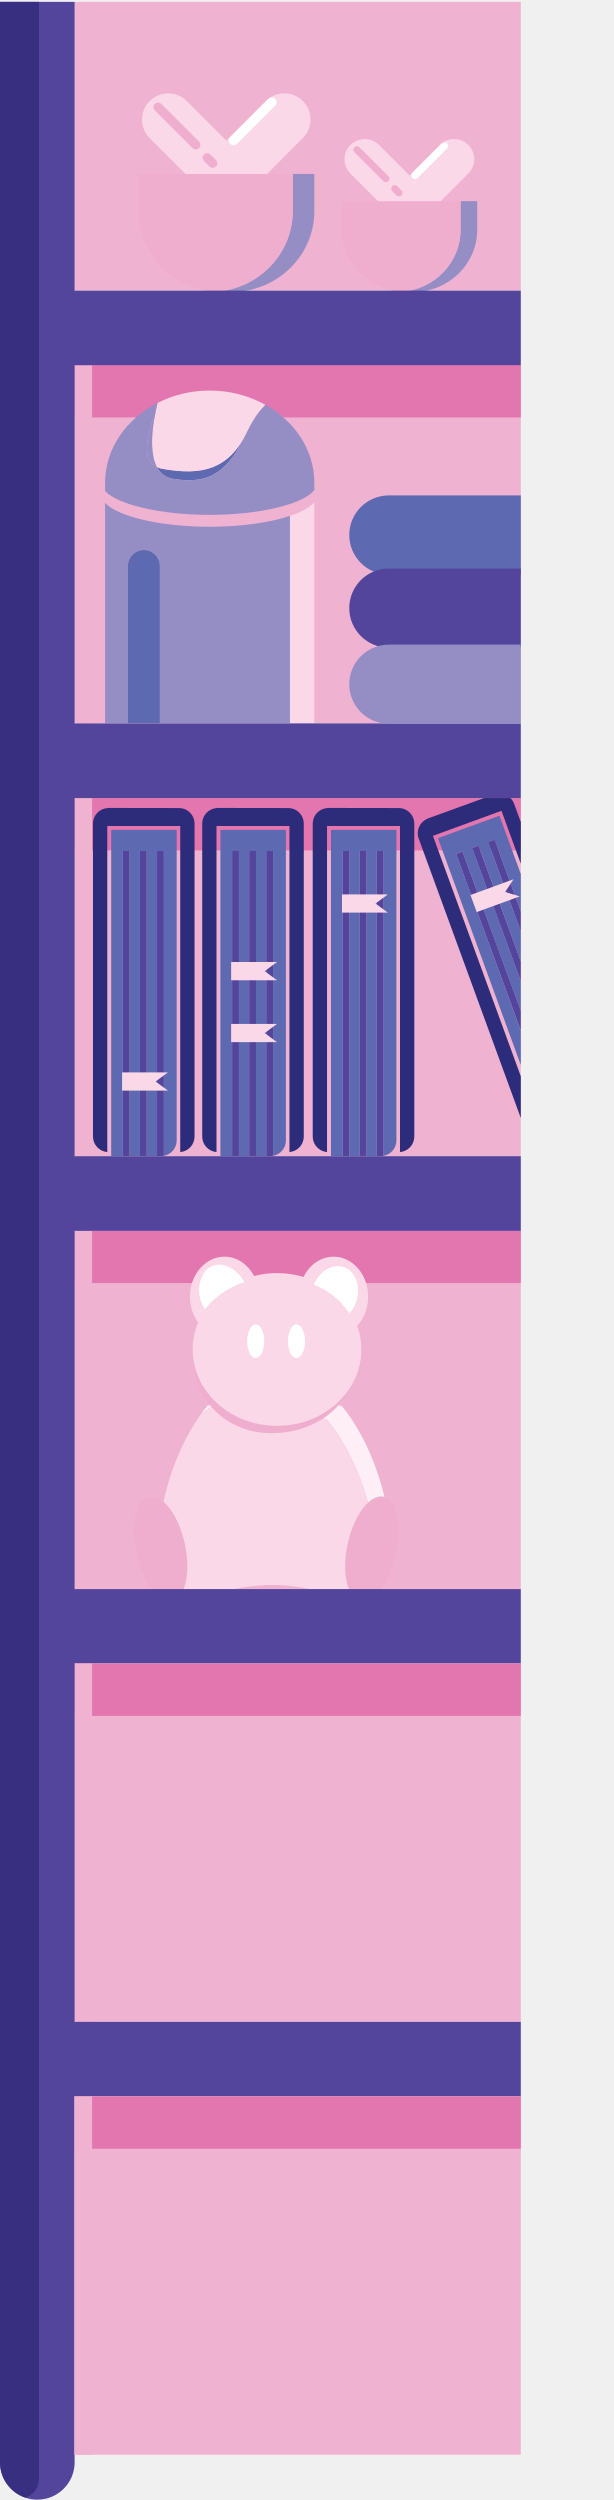
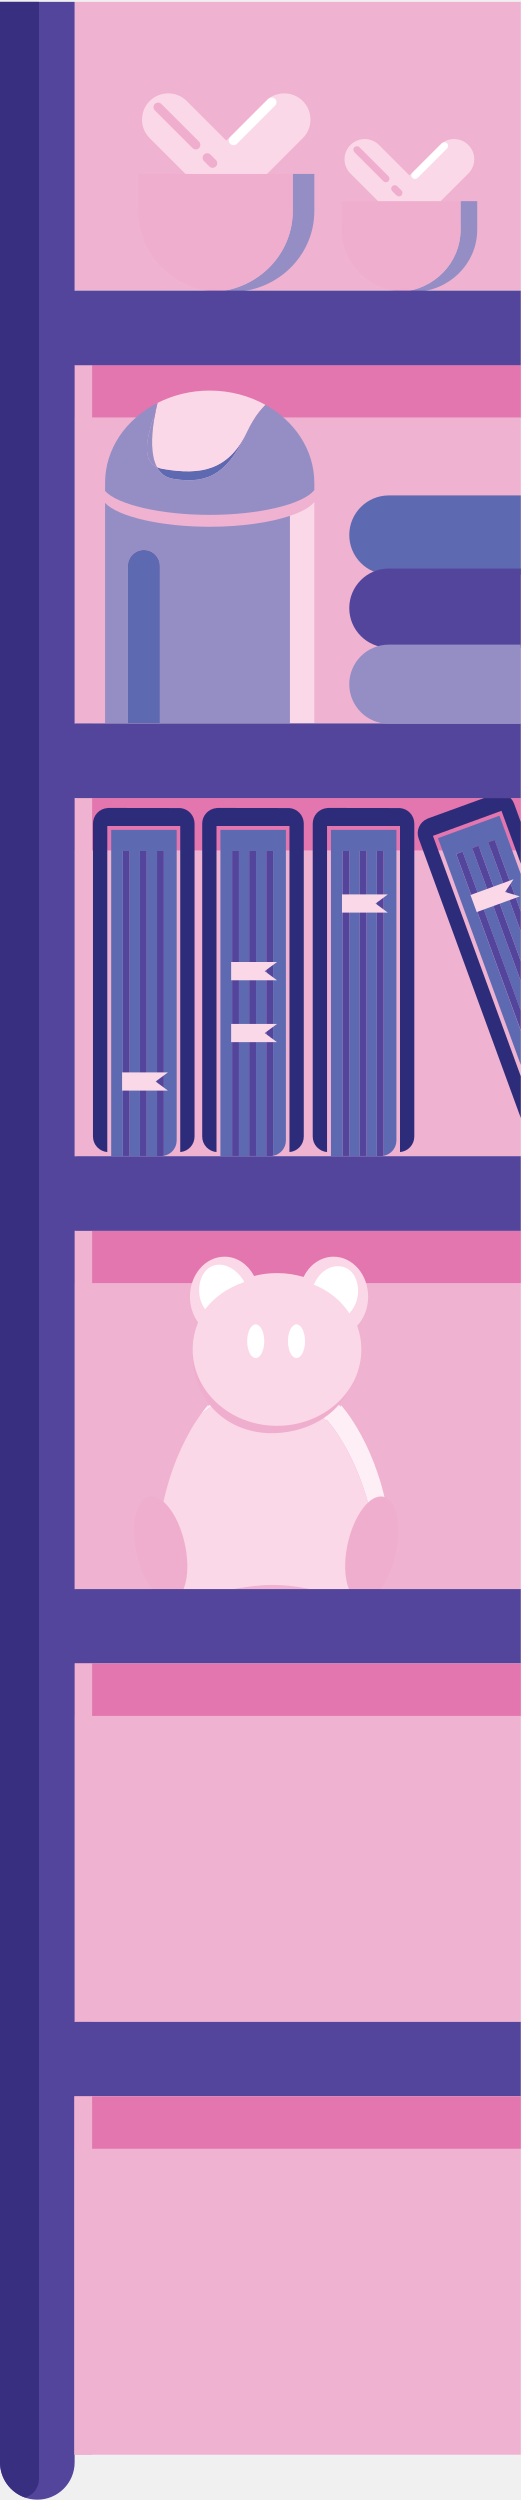
- <svg xmlns="http://www.w3.org/2000/svg" xmlns:xlink="http://www.w3.org/1999/xlink" version="1.1" id="Layer_1" x="0px" y="0px" width="246.5px" height="1005px" viewBox="0 0 246.5 1005" enable-background="new 0 0 246.5 1005" xml:space="preserve">
+ <svg xmlns="http://www.w3.org/2000/svg" xmlns:xlink="http://www.w3.org/1999/xlink" version="1.1" id="Layer_1" x="0px" y="0px" width="209.313px" height="1005px" viewBox="0 0 209.313 1005" enable-background="new 0 0 209.313 1005" xml:space="preserve">
  <g>
    <g>
      <rect x="29.966" y="146.771" fill="#EFB2D1" width="179.396" height="144.04" />
      <rect x="29.966" y="146.771" fill="#E376AE" width="179.396" height="21.04" />
      <rect x="29.966" y="146.771" fill="#EFB2D1" width="7.063" height="144.04" />
    </g>
    <g>
      <rect x="29.966" y="320.828" fill="#EFB2D1" width="179.396" height="144.04" />
      <rect x="29.966" y="320.828" fill="#E376AE" width="179.396" height="21.04" />
      <rect x="29.966" y="320.828" fill="#EFB2D1" width="7.063" height="144.04" />
    </g>
    <g>
-       <rect x="29.966" y="494.756" fill="#EFB2D1" width="179.396" height="144.04" />
-       <rect x="29.966" y="494.756" fill="#E376AE" width="179.396" height="21.04" />
-       <rect x="29.966" y="494.756" fill="#EFB2D1" width="7.063" height="144.04" />
+       <rect x="29.966" y="494.757" fill="#EFB2D1" width="179.396" height="144.04" />
+       <rect x="29.966" y="494.757" fill="#E376AE" width="179.396" height="21.04" />
+       <rect x="29.966" y="494.757" fill="#EFB2D1" width="7.063" height="144.04" />
    </g>
    <g>
      <rect x="29.966" y="0.75" fill="#EFB2D1" width="179.396" height="116.008" />
    </g>
    <g>
-       <path fill="#FDEFF5" d="M156.86,614.65c-4.024-32.984-19.867-49.889-19.867-49.889l0.073,0.822    c-7.006-7.307-16.437-11.789-26.817-11.789c-10.266,0-19.604,4.383-26.584,11.543l0.051-0.576c0,0-1.241,1.34-3.104,3.949    c6.612-5.666,14.906-9.043,23.915-9.043c10.381,0,19.813,4.484,26.817,11.789l-0.073-0.82c0,0,15.843,16.902,19.867,49.887    c0.383,3.141,0.551,5.686,0.548,7.729C155.591,631.221,158.719,629.879,156.86,614.65z" />
-       <path fill="#FBD8E7" d="M151.138,620.523c-4.024-32.984-19.867-49.887-19.867-49.887l0.073,0.82    c-7.005-7.305-16.437-11.789-26.817-11.789c-9.009,0-17.303,3.377-23.915,9.043c-0.45,0.629-0.924,1.311-1.439,2.09    c-0.893,1.287-1.723,2.631-2.482,4.029c-4.776,8.266-10.614,21.578-12.84,39.82c-1.632,13.377,0.583,16.033,3.792,14.471    l-0.378,14.4h0.85c2.762,0,5.792-0.951,8.5-1.395c10.79-1.762,21.475-4.891,32.479-4.98c6.281-0.055,12.522,0.932,18.629,2.338    c3.441,0.793,6.886,1.576,10.33,2.357c1.325,0.301,2.651,0.613,3.978,0.908c0.162,0.037,2.69,0.449,2.713,0.623l-1.554-11.877    c4.139,4.557,8.477,6.906,8.497-3.244C151.688,626.209,151.521,623.664,151.138,620.523z" />
-       <path fill="#F0AECE" d="M77.485,541.238c-1.604,20.541,12.979,34.906,31.703,34.906s33.944-12.555,33.944-29.512    C143.133,543.313,77.783,537.426,77.485,541.238z" />
-       <path fill="#FBD8E7" d="M147.995,521.26c0-8.875-6.223-16.07-13.896-16.07c-5.183,0-9.692,3.287-12.083,8.148    c-3.353-1.006-6.933-1.557-10.657-1.557c-3.201,0-6.294,0.41-9.228,1.162c-2.438-4.643-6.836-7.754-11.874-7.754    c-7.677,0-13.897,7.195-13.897,16.07c0,3.953,1.239,7.566,3.285,10.367c-1.41,3.375-2.188,7.033-2.188,10.855    c0,16.957,15.179,30.703,33.902,30.703s33.902-13.746,33.902-30.703c0-3.32-0.59-6.516-1.666-9.51    C146.297,530.039,147.995,525.883,147.995,521.26z" />
+       <path fill="#FDEFF5" d="M156.859,614.65c-4.023-32.984-19.866-49.889-19.866-49.889l0.073,0.822    c-7.006-7.308-16.438-11.789-26.817-11.789c-10.266,0-19.604,4.383-26.584,11.543l0.051-0.576c0,0-1.241,1.34-3.104,3.949    c6.612-5.666,14.906-9.043,23.915-9.043c10.381,0,19.813,4.483,26.817,11.789l-0.072-0.82c0,0,15.842,16.901,19.867,49.887    c0.383,3.141,0.551,5.687,0.547,7.729C155.591,631.221,158.719,629.88,156.859,614.65z" />
+       <path fill="#FBD8E7" d="M151.139,620.523c-4.025-32.984-19.867-49.887-19.867-49.887l0.072,0.819    c-7.005-7.305-16.437-11.788-26.817-11.788c-9.009,0-17.303,3.377-23.915,9.043c-0.45,0.629-0.924,1.311-1.439,2.09    c-0.893,1.287-1.723,2.631-2.482,4.028c-4.776,8.267-10.614,21.578-12.84,39.82c-1.632,13.377,0.583,16.033,3.792,14.471    l-0.378,14.4h0.85c2.762,0,5.792-0.951,8.5-1.395c10.79-1.763,21.475-4.892,32.479-4.98c6.281-0.055,12.521,0.932,18.628,2.338    c3.441,0.793,6.887,1.576,10.33,2.357c1.325,0.301,2.651,0.612,3.979,0.908c0.162,0.036,2.689,0.448,2.713,0.622l-1.555-11.877    c4.14,4.558,8.478,6.906,8.498-3.243C151.688,626.209,151.521,623.664,151.139,620.523z" />
+       <path fill="#F0AECE" d="M77.485,541.238c-1.604,20.541,12.979,34.906,31.703,34.906s33.944-12.555,33.944-29.512    C143.133,543.313,77.783,537.427,77.485,541.238z" />
+       <path fill="#FBD8E7" d="M147.995,521.26c0-8.875-6.224-16.07-13.896-16.07c-5.184,0-9.693,3.287-12.083,8.148    c-3.353-1.007-6.933-1.558-10.657-1.558c-3.201,0-6.294,0.41-9.228,1.162c-2.438-4.643-6.836-7.754-11.874-7.754    c-7.677,0-13.897,7.195-13.897,16.07c0,3.953,1.239,7.565,3.285,10.367c-1.41,3.375-2.188,7.032-2.188,10.854    c0,16.957,15.179,30.703,33.902,30.703c18.723,0,33.903-13.746,33.903-30.703c0-3.32-0.591-6.516-1.666-9.51    C146.297,530.039,147.995,525.884,147.995,521.26z" />
      <path fill="#FFFFFF" d="M98.152,515.404l0.054-0.039c-3.307-5.961-9.528-8.6-13.893-5.896c-4.198,2.602-6.156,10.799-1.877,16.846    C86.28,521.373,91.747,517.525,98.152,515.404z" />
-       <path fill="#FFFFFF" d="M140.448,527.971c5.818-6.482,3.497-15.334-0.511-17.814c-3.938-2.443-10.455-1.26-13.779,6.27    C132.17,518.83,137.174,522.895,140.448,527.971z" />
+       <path fill="#FFFFFF" d="M140.447,527.971c5.818-6.482,3.498-15.334-0.51-17.814c-3.938-2.442-10.455-1.26-13.779,6.271    C132.17,518.83,137.174,522.895,140.447,527.971z" />
      <g>
        <ellipse fill="#FFFFFF" cx="102.797" cy="539.17" rx="3.431" ry="6.766" />
        <ellipse fill="#FFFFFF" cx="119.188" cy="539.17" rx="3.431" ry="6.766" />
      </g>
-       <path fill="#F0AECE" d="M74.21,620.217c2.623,11.514,0.436,21.889-4.887,23.174c-5.321,1.283-11.761-7.01-14.383-18.521    c-2.621-11.516-0.434-21.889,4.889-23.174C65.149,600.412,71.589,608.703,74.21,620.217z M139.854,620.217    c-2.622,11.514-0.435,21.889,4.888,23.174c5.32,1.283,11.76-7.01,14.383-18.521c2.621-11.516,0.434-21.889-4.889-23.174    C148.916,600.412,142.477,608.703,139.854,620.217z" />
+       <path fill="#F0AECE" d="M74.21,620.218c2.623,11.514,0.436,21.889-4.887,23.174c-5.321,1.283-11.761-7.01-14.383-18.521    c-2.621-11.516-0.434-21.889,4.889-23.174C65.149,600.412,71.589,608.703,74.21,620.218z M139.854,620.218    c-2.621,11.514-0.435,21.889,4.889,23.174c5.32,1.283,11.76-7.01,14.383-18.521c2.621-11.516,0.434-21.889-4.889-23.174    C148.916,600.412,142.477,608.703,139.854,620.218z" />
    </g>
    <g>
      <g>
-         <path fill="#FBD8E7" d="M121.729,40.621c-4.119-4.117-10.793-4.117-14.907,0l-15.872,15.87L75.08,40.621     c-4.114-4.117-10.788-4.117-14.906,0c-4.116,4.117-4.116,10.791,0,14.906L80.78,76.135c2.755,2.754,6.659,3.657,10.169,2.721     c3.514,0.937,7.416,0.033,10.173-2.721l20.606-20.607C125.843,51.412,125.843,44.738,121.729,40.621z" />
-         <path fill="#948EC5" d="M117.681,69.93v14.933c0,17.196-13.711,31.265-31.071,32.431c0.773,0.053,1.549,0.087,2.335,0.087h4.012     c18.45,0,33.403-14.558,33.403-32.518V69.93H117.681z" />
+         <path fill="#FBD8E7" d="M121.729,40.621c-4.119-4.117-10.793-4.117-14.907,0L90.95,56.491l-15.87-15.87     c-4.114-4.117-10.788-4.117-14.906,0c-4.116,4.117-4.116,10.791,0,14.906L80.78,76.135c2.755,2.754,6.659,3.656,10.169,2.721     c3.514,0.937,7.416,0.033,10.173-2.721l20.606-20.607C125.844,51.412,125.844,44.738,121.729,40.621z" />
+         <path fill="#948EC5" d="M117.681,69.93v14.933c0,17.196-13.711,31.265-31.071,32.431c0.773,0.054,1.549,0.087,2.335,0.087h4.012     c18.45,0,33.402-14.558,33.402-32.518V69.93H117.681z" />
        <path fill="#F0AECE" d="M117.681,84.862V69.93H55.539v14.933c0,17.196,13.711,31.265,31.07,32.431     C103.97,116.127,117.681,102.059,117.681,84.862z" />
        <g>
-           <path fill="#F0AECE" d="M80.006,56.927c0.718,0.72,0.718,1.892,0,2.61l0,0c-0.723,0.72-1.893,0.72-2.612,0l-15.15-15.148      c-0.722-0.721-0.722-1.891,0-2.61l0,0c0.722-0.722,1.892-0.722,2.61,0L80.006,56.927z" />
+           <path fill="#F0AECE" d="M80.006,56.927c0.718,0.72,0.718,1.892,0,2.609l0,0c-0.723,0.72-1.893,0.72-2.612,0l-15.15-15.147      c-0.722-0.722-0.722-1.892,0-2.61l0,0c0.722-0.722,1.892-0.722,2.61,0L80.006,56.927z" />
          <path fill="#F0AECE" d="M86.794,64.318c0.72,0.721,0.72,1.891,0,2.613l0,0c-0.724,0.723-1.894,0.723-2.613,0l-2.192-2.193      c-0.719-0.719-0.719-1.891,0-2.609l0,0c0.722-0.725,1.892-0.725,2.611,0L86.794,64.318z" />
        </g>
-         <path fill="#FFFFFF" d="M95.234,57.816c-0.74,0.742-1.947,0.742-2.691,0l0,0c-0.741-0.746-0.741-1.948,0-2.691l15.361-15.363     c0.742-0.742,1.947-0.742,2.691,0l0,0c0.744,0.746,0.744,1.95,0,2.692L95.234,57.816z" />
+         <path fill="#FFFFFF" d="M95.234,57.816c-0.74,0.742-1.947,0.742-2.691,0l0,0c-0.741-0.746-0.741-1.948,0-2.691l15.361-15.362     c0.742-0.742,1.947-0.742,2.691,0l0,0c0.744,0.745,0.744,1.949,0,2.691L95.234,57.816z" />
      </g>
      <g>
-         <path fill="#FBD8E7" d="M188.271,58.282c-3.17-3.169-8.309-3.169-11.478,0l-12.22,12.22l-12.218-12.22     c-3.169-3.169-8.306-3.169-11.477,0c-3.168,3.171-3.168,8.308,0,11.478l15.866,15.865c2.12,2.119,5.125,2.814,7.828,2.094     c2.707,0.721,5.709,0.025,7.831-2.094l15.866-15.865C191.438,66.59,191.438,61.453,188.271,58.282z" />
-         <path fill="#948EC5" d="M185.154,80.847v11.498c0,13.239-10.553,24.069-23.922,24.967c0.597,0.042,1.193,0.068,1.799,0.068h3.088     c14.205,0,25.721-11.206,25.721-25.035V80.847H185.154z" />
-         <path fill="#F0AECE" d="M185.154,92.345V80.847h-47.844v11.498c0,13.239,10.559,24.069,23.922,24.967     C174.602,116.414,185.154,105.584,185.154,92.345z" />
+         <path fill="#FBD8E7" d="M188.271,58.282c-3.17-3.169-8.31-3.169-11.479,0l-12.221,12.22l-12.217-12.22     c-3.17-3.169-8.307-3.169-11.478,0c-3.168,3.171-3.168,8.308,0,11.479l15.866,15.864c2.119,2.119,5.125,2.814,7.828,2.095     c2.707,0.721,5.709,0.024,7.83-2.095L188.27,69.76C191.438,66.59,191.438,61.453,188.271,58.282z" />
+         <path fill="#948EC5" d="M185.154,80.847v11.498c0,13.238-10.553,24.068-23.922,24.967c0.597,0.042,1.192,0.067,1.799,0.067h3.088     c14.205,0,25.721-11.206,25.721-25.034V80.847H185.154z" />
+         <path fill="#F0AECE" d="M185.154,92.345V80.847h-47.844v11.498c0,13.238,10.559,24.068,23.922,24.967     C174.602,116.414,185.154,105.584,185.154,92.345z" />
        <g>
-           <path fill="#F0AECE" d="M156.149,70.837c0.553,0.555,0.553,1.456,0,2.013l0,0c-0.559,0.553-1.456,0.553-2.013-0.004      l-11.665-11.661c-0.553-0.557-0.553-1.456,0-2.013l0,0c0.559-0.553,1.456-0.553,2.013,0L156.149,70.837z" />
-           <path fill="#F0AECE" d="M161.375,76.528c0.553,0.555,0.553,1.456,0,2.011l0,0c-0.555,0.557-1.456,0.557-2.011,0l-1.689-1.688      c-0.553-0.555-0.553-1.453,0-2.01l0,0c0.557-0.555,1.458-0.555,2.013,0L161.375,76.528z" />
+           <path fill="#F0AECE" d="M156.148,70.837c0.554,0.556,0.554,1.456,0,2.014l0,0c-0.559,0.553-1.455,0.553-2.012-0.004      l-11.666-11.661c-0.553-0.558-0.553-1.456,0-2.014l0,0c0.559-0.553,1.457-0.553,2.014,0L156.148,70.837z" />
+           <path fill="#F0AECE" d="M161.375,76.528c0.553,0.555,0.553,1.456,0,2.011l0,0c-0.555,0.558-1.456,0.558-2.012,0l-1.688-1.688      c-0.553-0.556-0.553-1.453,0-2.011l0,0c0.558-0.555,1.458-0.555,2.013,0L161.375,76.528z" />
        </g>
-         <path fill="#FFFFFF" d="M167.874,71.521c-0.571,0.57-1.501,0.57-2.071,0l0,0c-0.573-0.572-0.573-1.499,0-2.072l11.826-11.828     c0.571-0.573,1.501-0.573,2.073,0l0,0c0.571,0.572,0.571,1.502,0,2.076L167.874,71.521z" />
+         <path fill="#FFFFFF" d="M167.874,71.521c-0.571,0.569-1.501,0.569-2.071,0l0,0c-0.572-0.572-0.572-1.499,0-2.072l11.826-11.828     c0.571-0.573,1.501-0.573,2.073,0l0,0c0.571,0.572,0.571,1.502,0,2.076L167.874,71.521z" />
      </g>
    </g>
    <g>
-       <path fill="#5D6AB2" d="M69.458,192.47c15.339,2.638,22.594-3.301,30.183-19.464c-7.589,16.163-18.802,18.145-34.141,15.506    c-0.923-0.158-1.713-0.41-2.409-0.727C64.379,190.211,66.4,191.943,69.458,192.47z" />
-       <path fill="#FBD8E7" d="M84.3,157.007c-7.652,0-14.805,1.832-20.985,4.983c-0.492,2.028-1.029,4.53-1.447,7.223    c-0.99,6.377-1.303,13.817,1.224,18.572c0.696,0.316,1.486,0.568,2.409,0.727c15.339,2.639,26.552,0.657,34.141-15.506    c0.644-1.368,1.331-2.622,2.048-3.793c1.572-2.57,3.29-4.699,5.032-6.456C100.227,159.135,92.553,157.007,84.3,157.007z" />
-       <path fill="#948EC5" d="M106.721,162.757c-1.742,1.757-3.46,3.886-5.032,6.456c-0.717,1.171-1.404,2.425-2.048,3.793    c-7.589,16.163-14.844,22.102-30.183,19.464c-3.058-0.526-5.079-2.259-6.367-4.685c-6.016-2.735-4.084-10.998-1.851-18.572    c0.758-2.568,1.549-5.059,2.074-7.223c-12.583,6.412-21.072,18.383-21.072,32.127v3.275c5.072,5.519,22.532,9.588,42.058,9.588    c19.956,0,37.506-4.252,42.058-9.955v-2.908C126.357,180.902,118.506,169.332,106.721,162.757z" />
-       <path fill="#948EC5" d="M61.867,169.213c0.418-2.692,0.955-5.194,1.447-7.223c-0.525,2.164-1.316,4.654-2.074,7.223H61.867z" />
+       <path fill="#5D6AB2" d="M69.458,192.47c15.339,2.638,22.594-3.302,30.183-19.465c-7.589,16.163-18.802,18.146-34.141,15.507    c-0.923-0.158-1.713-0.41-2.409-0.728C64.379,190.211,66.4,191.943,69.458,192.47z" />
+       <path fill="#FBD8E7" d="M84.3,157.007c-7.652,0-14.805,1.832-20.985,4.983c-0.492,2.028-1.029,4.53-1.447,7.223    c-0.99,6.377-1.303,13.817,1.224,18.572c0.696,0.316,1.486,0.568,2.409,0.728c15.339,2.639,26.552,0.656,34.141-15.507    c0.644-1.367,1.331-2.621,2.048-3.793c1.572-2.569,3.29-4.698,5.032-6.456C100.227,159.135,92.553,157.007,84.3,157.007z" />
+       <path fill="#948EC5" d="M106.721,162.757c-1.742,1.758-3.46,3.887-5.032,6.456c-0.717,1.172-1.404,2.426-2.048,3.793    c-7.589,16.163-14.844,22.103-30.183,19.465c-3.058-0.526-5.079-2.26-6.367-4.686c-6.016-2.735-4.084-10.998-1.851-18.572    c0.758-2.567,1.549-5.059,2.074-7.223c-12.583,6.412-21.072,18.383-21.072,32.127v3.275c5.072,5.519,22.532,9.588,42.058,9.588    c19.956,0,37.506-4.252,42.058-9.955v-2.908C126.357,180.902,118.506,169.332,106.721,162.757z" />
+       <path fill="#948EC5" d="M61.867,169.213c0.418-2.691,0.955-5.193,1.447-7.223c-0.525,2.164-1.316,4.654-2.074,7.223H61.867z" />
      <path fill="#948EC5" d="M63.091,187.785c-2.526-4.755-2.214-12.195-1.224-18.572H61.24    C59.007,176.787,57.075,185.05,63.091,187.785z" />
-       <path fill="#FBD8E7" d="M126.357,290.725v-88.916c-1.679,2.104-5.134,4.007-9.814,5.574v83.342H126.357z" />
-       <path fill="#948EC5" d="M51.404,227.533c0-3.553,2.879-6.434,6.432-6.434s6.432,2.881,6.432,6.434v63.191h52.275v-83.342    c-8.017,2.685-19.646,4.382-32.243,4.382c-19.525,0-36.985-4.07-42.058-9.589v88.549h9.162V227.533z" />
-       <path fill="#5D6AB2" d="M64.268,227.533c0-3.553-2.879-6.434-6.432-6.434s-6.432,2.881-6.432,6.434v63.191h12.863V227.533z" />
+       <path fill="#FBD8E7" d="M126.357,290.725v-88.916c-1.68,2.104-5.134,4.007-9.814,5.573v83.343H126.357z" />
+       <path fill="#948EC5" d="M51.404,227.533c0-3.553,2.879-6.434,6.432-6.434c3.553,0,6.432,2.881,6.432,6.434v63.191h52.275v-83.343    c-8.017,2.686-19.646,4.383-32.243,4.383c-19.525,0-36.985-4.07-42.058-9.59v88.55h9.162V227.533z" />
+       <path fill="#5D6AB2" d="M64.268,227.533c0-3.553-2.879-6.434-6.432-6.434c-3.553,0-6.432,2.881-6.432,6.434v63.191h12.863    L64.268,227.533L64.268,227.533z" />
    </g>
-     <path fill="#54459C" d="M30.776,116.819c-8.285,0-15.002,6.717-15.002,15.002c0,8.284,6.717,15.001,15.002,15.001h178.585v-30.003   H30.776z" />
+     <path fill="#54459C" d="M30.776,116.819c-8.285,0-15.002,6.717-15.002,15.002c0,8.284,6.717,15.001,15.002,15.001h178.585v-30.003   H30.776L30.776,116.819z" />
    <path fill="#54459C" d="M30.776,290.811c-8.285,0-15.002,6.717-15.002,15.002s6.717,15.002,15.002,15.002h178.585v-30.004H30.776z" />
-     <path fill="#54459C" d="M30.776,464.803c-8.285,0-15.002,6.717-15.002,15.002c0,8.284,6.717,15.001,15.002,15.001h178.585v-30.003   H30.776z" />
-     <path fill="#54459C" d="M30.776,638.795c-8.285,0-15.002,6.717-15.002,15.002c0,8.283,6.717,15,15.002,15h178.585v-30.002H30.776z" />
-     <path fill="#5D6AB2" d="M209.361,199.16h-53.044c-8.788,0-15.913,7.124-15.913,15.912c0,8.789,7.125,15.914,15.913,15.914h53.044   V199.16z" />
-     <path fill="#54459C" d="M209.361,228.537h-53.044c-8.788,0-15.913,7.125-15.913,15.914c0,8.788,7.125,15.912,15.913,15.912h53.044   V228.537z" />
-     <path fill="#948EC5" d="M209.361,259.14h-53.044c-8.788,0-15.913,7.124-15.913,15.913s7.125,15.913,15.913,15.913h53.044V259.14z" />
+     <path fill="#54459C" d="M30.776,464.803c-8.285,0-15.002,6.717-15.002,15.002c0,8.284,6.717,15.001,15.002,15.001h178.585v-30.003   H30.776L30.776,464.803z" />
+     <path fill="#54459C" d="M30.776,638.796c-8.285,0-15.002,6.717-15.002,15.002c0,8.282,6.717,15,15.002,15h178.585v-30.002H30.776z" />
+     <path fill="#5D6AB2" d="M209.361,199.16h-53.045c-8.787,0-15.912,7.124-15.912,15.912c0,8.789,7.125,15.914,15.912,15.914h53.045   V199.16z" />
+     <path fill="#54459C" d="M209.361,228.537h-53.045c-8.787,0-15.912,7.125-15.912,15.914c0,8.788,7.125,15.912,15.912,15.912h53.045   V228.537z" />
+     <path fill="#948EC5" d="M209.361,259.14h-53.045c-8.787,0-15.912,7.124-15.912,15.913s7.125,15.912,15.912,15.912h53.045V259.14z" />
    <g>
-       <rect x="29.966" y="668.756" fill="#EFB2D1" width="179.396" height="144.04" />
-       <rect x="29.966" y="668.756" fill="#E376AE" width="179.396" height="21.04" />
-       <rect x="29.966" y="668.756" fill="#EFB2D1" width="7.063" height="144.04" />
+       <rect x="29.966" y="668.757" fill="#EFB2D1" width="179.396" height="144.04" />
+       <rect x="29.966" y="668.757" fill="#E376AE" width="179.396" height="21.04" />
+       <rect x="29.966" y="668.757" fill="#EFB2D1" width="7.063" height="144.04" />
    </g>
-     <path fill="#54459C" d="M30.776,812.795c-8.285,0-15.002,6.717-15.002,15.002c0,8.283,6.717,15,15.002,15h178.585v-30.002H30.776z" />
+     <path fill="#54459C" d="M30.776,812.796c-8.285,0-15.002,6.717-15.002,15.002c0,8.282,6.717,15,15.002,15h178.585v-30.002H30.776z" />
    <g>
      <path fill="#54459C" d="M0,0.75v989.112c0,8.285,6.717,15.002,15.002,15.002c8.284,0,15.001-6.717,15.001-15.002V0.75H0z" />
-       <path fill="#382F81" d="M15.67,996.563V0.75H0v989.112c0,6.587,4.252,12.169,10.155,14.187    C13.35,1003.06,15.67,1000.083,15.67,996.563z" />
+       <path fill="#382F81" d="M15.67,996.563V0.75H0v989.112c0,6.587,4.252,12.169,10.155,14.188    C13.35,1003.06,15.67,1000.084,15.67,996.563z" />
    </g>
    <g>
-       <rect x="29.966" y="842.756" fill="#EFB2D1" width="179.396" height="144.04" />
-       <rect x="29.966" y="842.756" fill="#E376AE" width="179.396" height="21.04" />
-       <rect x="29.966" y="842.756" fill="#EFB2D1" width="7.063" height="144.04" />
+       <rect x="29.966" y="842.757" fill="#EFB2D1" width="179.396" height="144.04" />
+       <rect x="29.966" y="842.757" fill="#E376AE" width="179.396" height="21.04" />
+       <rect x="29.966" y="842.757" fill="#EFB2D1" width="7.063" height="144.04" />
    </g>
    <g>
-       <defs>
-         <rect id="SVGID_1_" x="29.966" y="320.828" width="179.396" height="144.04" />
-       </defs>
-       <clipPath id="SVGID_2_">
-         <use xlink:href="#SVGID_1_" overflow="visible" />
-       </clipPath>
-       <g clip-path="url(#SVGID_2_)">
-         <rect x="49.399" y="342.094" fill="#54459C" width="2.743" height="122.609" />
-         <rect x="56.263" y="342.094" fill="#54459C" width="2.743" height="122.609" />
-         <g>
-           <path fill="#5D6AB2" d="M44.697,464.699c0.179,0.014,0.353,0.052,0.537,0.052h19.499c0.162,0,0.315-0.034,0.476-0.048h-2.086      V342.094h2.742v122.543c2.932-0.531,5.161-3.085,5.161-6.174v-124.85H44.697V464.699z M56.263,342.094h2.743v122.609h-2.743      V342.094z M49.399,342.094h2.743v122.609h-2.743V342.094z" />
-           <path fill="#54459C" d="M63.123,342.094v122.609h2.086c0.219-0.018,0.443-0.024,0.656-0.066V342.094H63.123z" />
-           <path fill="#2D2C7A" d="M72.398,324.836l-28.733-0.045c-0.165,0-0.318,0.035-0.479,0.045c-3.246,0.252-5.811,2.938-5.811,6.244      v125.815c0,3.29,2.534,5.957,5.753,6.237V332.047h0.058h29.213h0.058v131.086c3.217-0.28,5.752-2.947,5.752-6.237V331.08      C78.208,327.773,75.643,325.088,72.398,324.836z" />
-           <polygon fill="#FBD8E7" points="67.503,438.426 49.076,438.426 49.076,431.105 67.503,431.105 62.549,434.764     " />
-           <path fill="#5D6AB2" d="M88.605,464.699c0.183,0.014,0.353,0.052,0.538,0.052h19.502c0.161,0,0.312-0.034,0.473-0.048h-2.086      V342.094h2.742v122.543c2.93-0.531,5.16-3.085,5.16-6.174v-124.85H88.605V464.699z M100.17,342.094h2.743v122.609h-2.743      V342.094z M93.31,342.094h2.746v122.609H93.31V342.094z" />
-           <rect x="93.31" y="342.094" fill="#54459C" width="2.746" height="122.609" />
-           <rect x="100.17" y="342.094" fill="#54459C" width="2.743" height="122.609" />
-           <path fill="#54459C" d="M107.032,342.094v122.609h2.086c0.22-0.018,0.443-0.024,0.656-0.066V342.094H107.032z" />
-           <path fill="#2D2C7A" d="M116.309,324.836l-28.733-0.045c-0.166,0-0.321,0.035-0.482,0.045c-3.245,0.252-5.808,2.938-5.808,6.244      v125.815c0,3.29,2.53,5.957,5.749,6.237V332.047h0.059h29.216h0.056v131.086c3.219-0.28,5.751-2.947,5.751-6.237V331.08      C122.115,327.773,119.553,325.088,116.309,324.836z" />
-           <polygon fill="#FBD8E7" points="111.344,418.949 92.919,418.949 92.919,411.633 111.344,411.633 106.396,415.287     " />
-           <polygon fill="#FBD8E7" points="111.344,394.057 92.919,394.057 92.919,386.736 111.344,386.736 106.396,390.395     " />
-           <path fill="#5D6AB2" d="M133.037,464.699c0.178,0.014,0.354,0.052,0.536,0.052h19.501c0.162,0,0.314-0.034,0.474-0.048h-2.087      V342.094h2.745v122.543c2.93-0.531,5.157-3.085,5.157-6.174v-124.85h-26.326V464.699z M144.602,342.094h2.743v122.609h-2.743      V342.094z M137.739,342.094h2.745v122.609h-2.745V342.094z" />
-           <rect x="137.739" y="342.094" fill="#54459C" width="2.745" height="122.609" />
-           <rect x="144.602" y="342.094" fill="#54459C" width="2.743" height="122.609" />
-           <path fill="#54459C" d="M151.461,342.094v122.609h2.087c0.219-0.018,0.442-0.024,0.658-0.066V342.094H151.461z" />
-           <path fill="#2D2C7A" d="M160.736,324.836l-28.731-0.045c-0.163,0-0.318,0.035-0.48,0.045c-3.245,0.252-5.809,2.938-5.809,6.244      v125.815c0,3.29,2.53,5.957,5.752,6.237V332.047h0.057h29.212h0.06v131.086c3.218-0.28,5.751-2.947,5.751-6.237V331.08      C166.547,327.773,163.984,325.088,160.736,324.836z" />
-           <polygon fill="#FBD8E7" points="155.905,366.876 137.481,366.876 137.481,359.559 155.905,359.559 150.955,363.217     " />
-           <path fill="#5D6AB2" d="M221.035,460.064c0.175-0.049,0.355-0.073,0.525-0.131l18.315-6.697      c0.151-0.055,0.283-0.138,0.429-0.207l-1.96,0.715L196.269,338.58l2.572-0.936l42.059,115.099      c2.569-1.509,3.785-4.671,2.729-7.569l-42.847-117.267l-24.732,9.036L221.035,460.064z M189.821,340.938l2.577-0.942      l42.08,115.164l-2.578,0.946L189.821,340.938z M183.379,343.291l2.575-0.942l42.079,115.165l-2.58,0.941L183.379,343.291z" />
-           <rect x="204.333" y="339.097" transform="matrix(0.9391 -0.3437 0.3437 0.9391 -125.0729 95.0782)" fill="#54459C" width="2.742" height="122.609" />
-           <rect x="210.777" y="336.743" transform="matrix(0.9392 -0.3434 0.3434 0.9392 -123.7986 97.0681)" fill="#54459C" width="2.744" height="122.614" />
-           <path fill="#54459C" d="M196.269,338.58l42.076,115.164l1.96-0.715c0.197-0.09,0.407-0.176,0.595-0.286l-42.059-115.099      L196.269,338.58z" />
-           <path fill="#2D2C7A" d="M199.061,319.192l-27.007,9.813c-0.154,0.058-0.283,0.141-0.434,0.214      c-2.964,1.346-4.449,4.749-3.317,7.855l43.179,118.17c1.129,3.089,4.424,4.729,7.541,3.884l-44.983-123.12l0.055-0.021      l27.44-10.027l0.055-0.018l44.98,123.121c2.93-1.367,4.395-4.74,3.262-7.829l-43.176-118.173      C205.521,319.955,202.195,318.313,199.061,319.192z" />
-           <polygon fill="#FBD8E7" points="208.947,360.335 191.64,366.658 189.127,359.783 206.437,353.46 203.04,358.596     " />
+       <g>
+         <defs>
+           <rect id="SVGID_1_" x="29.966" y="320.828" width="179.396" height="144.04" />
+         </defs>
+         <clipPath id="SVGID_2_">
+           <use xlink:href="#SVGID_1_" overflow="visible" />
+         </clipPath>
+         <g clip-path="url(#SVGID_2_)">
+           <rect x="49.399" y="342.094" fill="#54459C" width="2.743" height="122.608" />
+           <rect x="56.263" y="342.094" fill="#54459C" width="2.743" height="122.608" />
+           <g>
+             <path fill="#5D6AB2" d="M44.697,464.699c0.179,0.015,0.353,0.053,0.537,0.053h19.499c0.162,0,0.315-0.034,0.476-0.049h-2.086       V342.094h2.742v122.543c2.932-0.531,5.161-3.085,5.161-6.174V333.613H44.697V464.699z M56.263,342.094h2.743v122.608h-2.743       V342.094z M49.399,342.094h2.743v122.608h-2.743V342.094z" />
+             <path fill="#54459C" d="M63.123,342.094v122.608h2.086c0.219-0.018,0.443-0.023,0.656-0.065V342.094H63.123z" />
+             <path fill="#2D2C7A" d="M72.398,324.837l-28.733-0.046c-0.165,0-0.318,0.035-0.479,0.046c-3.246,0.252-5.811,2.938-5.811,6.243       v125.815c0,3.29,2.534,5.957,5.753,6.237V332.048h0.058h29.213h0.058v131.086c3.217-0.28,5.752-2.947,5.752-6.237V331.08       C78.208,327.773,75.643,325.089,72.398,324.837z" />
+             <polygon fill="#FBD8E7" points="67.503,438.427 49.076,438.427 49.076,431.105 67.503,431.105 62.549,434.764      " />
+             <path fill="#5D6AB2" d="M88.605,464.699c0.183,0.015,0.353,0.053,0.538,0.053h19.502c0.161,0,0.312-0.034,0.473-0.049h-2.086       V342.094h2.742v122.543c2.93-0.531,5.16-3.085,5.16-6.174V333.613H88.605V464.699z M100.17,342.094h2.743v122.608h-2.743       V342.094z M93.31,342.094h2.746v122.608H93.31V342.094z" />
+             <rect x="93.31" y="342.094" fill="#54459C" width="2.746" height="122.608" />
+             <rect x="100.17" y="342.094" fill="#54459C" width="2.743" height="122.608" />
+             <path fill="#54459C" d="M107.032,342.094v122.608h2.086c0.22-0.018,0.443-0.023,0.656-0.065V342.094H107.032z" />
+             <path fill="#2D2C7A" d="M116.309,324.837l-28.733-0.046c-0.166,0-0.321,0.035-0.482,0.046       c-3.245,0.252-5.808,2.938-5.808,6.243v125.815c0,3.29,2.53,5.957,5.749,6.237V332.048h0.059h29.216h0.056v131.086       c3.219-0.28,5.751-2.947,5.751-6.237V331.08C122.115,327.773,119.553,325.089,116.309,324.837z" />
+             <polygon fill="#FBD8E7" points="111.344,418.949 92.919,418.949 92.919,411.634 111.344,411.634 106.396,415.287      " />
+             <polygon fill="#FBD8E7" points="111.344,394.057 92.919,394.057 92.919,386.736 111.344,386.736 106.396,390.395      " />
+             <path fill="#5D6AB2" d="M133.037,464.699c0.178,0.015,0.354,0.053,0.535,0.053h19.502c0.162,0,0.314-0.034,0.474-0.049h-2.087       V342.094h2.745v122.543c2.931-0.531,5.157-3.085,5.157-6.174V333.613h-26.326V464.699z M144.602,342.094h2.744v122.608h-2.744       V342.094z M137.738,342.094h2.746v122.608h-2.746V342.094z" />
+             <rect x="137.738" y="342.094" fill="#54459C" width="2.746" height="122.608" />
+             <rect x="144.602" y="342.094" fill="#54459C" width="2.744" height="122.608" />
+             <path fill="#54459C" d="M151.461,342.094v122.608h2.087c0.22-0.018,0.442-0.023,0.658-0.065V342.094H151.461z" />
+             <path fill="#2D2C7A" d="M160.736,324.837l-28.731-0.046c-0.163,0-0.317,0.035-0.479,0.046c-3.246,0.252-5.81,2.938-5.81,6.243       v125.815c0,3.29,2.53,5.957,5.753,6.237V332.048h0.057h29.211h0.061v131.086c3.219-0.28,5.751-2.947,5.751-6.237V331.08       C166.547,327.773,163.984,325.089,160.736,324.837z" />
+             <polygon fill="#FBD8E7" points="155.904,366.877 137.48,366.877 137.48,359.559 155.904,359.559 150.955,363.218      " />
+             <path fill="#5D6AB2" d="M221.035,460.064c0.175-0.049,0.355-0.073,0.525-0.131l18.314-6.697c0.15-0.055,0.283-0.138,0.43-0.207       l-1.961,0.715L196.27,338.58l2.571-0.936l42.06,115.099c2.568-1.509,3.785-4.671,2.729-7.568l-42.848-117.268l-24.731,9.036       L221.035,460.064z M189.82,340.938l2.578-0.942l42.08,115.164l-2.578,0.946L189.82,340.938z M183.379,343.291l2.575-0.941       l42.079,115.165l-2.58,0.94L183.379,343.291z" />
+             <rect x="204.35" y="339.089" transform="matrix(-0.9391 0.3435 -0.3435 -0.9391 536.4754 705.746)" fill="#54459C" width="2.743" height="122.612" />
+             <rect x="210.77" y="336.758" transform="matrix(-0.9392 0.3434 -0.3434 -0.9392 548.0883 699.064)" fill="#54459C" width="2.744" height="122.615" />
+             <path fill="#54459C" d="M196.27,338.58l42.076,115.164l1.959-0.715c0.197-0.09,0.407-0.176,0.596-0.286l-42.06-115.099       L196.27,338.58z" />
+             <path fill="#2D2C7A" d="M199.061,319.192l-27.006,9.813c-0.154,0.058-0.283,0.141-0.435,0.214       c-2.964,1.346-4.449,4.749-3.317,7.854l43.18,118.17c1.129,3.089,4.424,4.729,7.541,3.885l-44.983-123.12l0.056-0.021       l27.439-10.026l0.055-0.019l44.98,123.121c2.93-1.367,4.395-4.74,3.262-7.829l-43.176-118.173       C205.521,319.955,202.195,318.313,199.061,319.192z" />
+             <polygon fill="#FBD8E7" points="208.947,360.336 191.641,366.658 189.127,359.783 206.438,353.461 203.04,358.596      " />
+           </g>
        </g>
      </g>
    </g>
  </g>
</svg>
